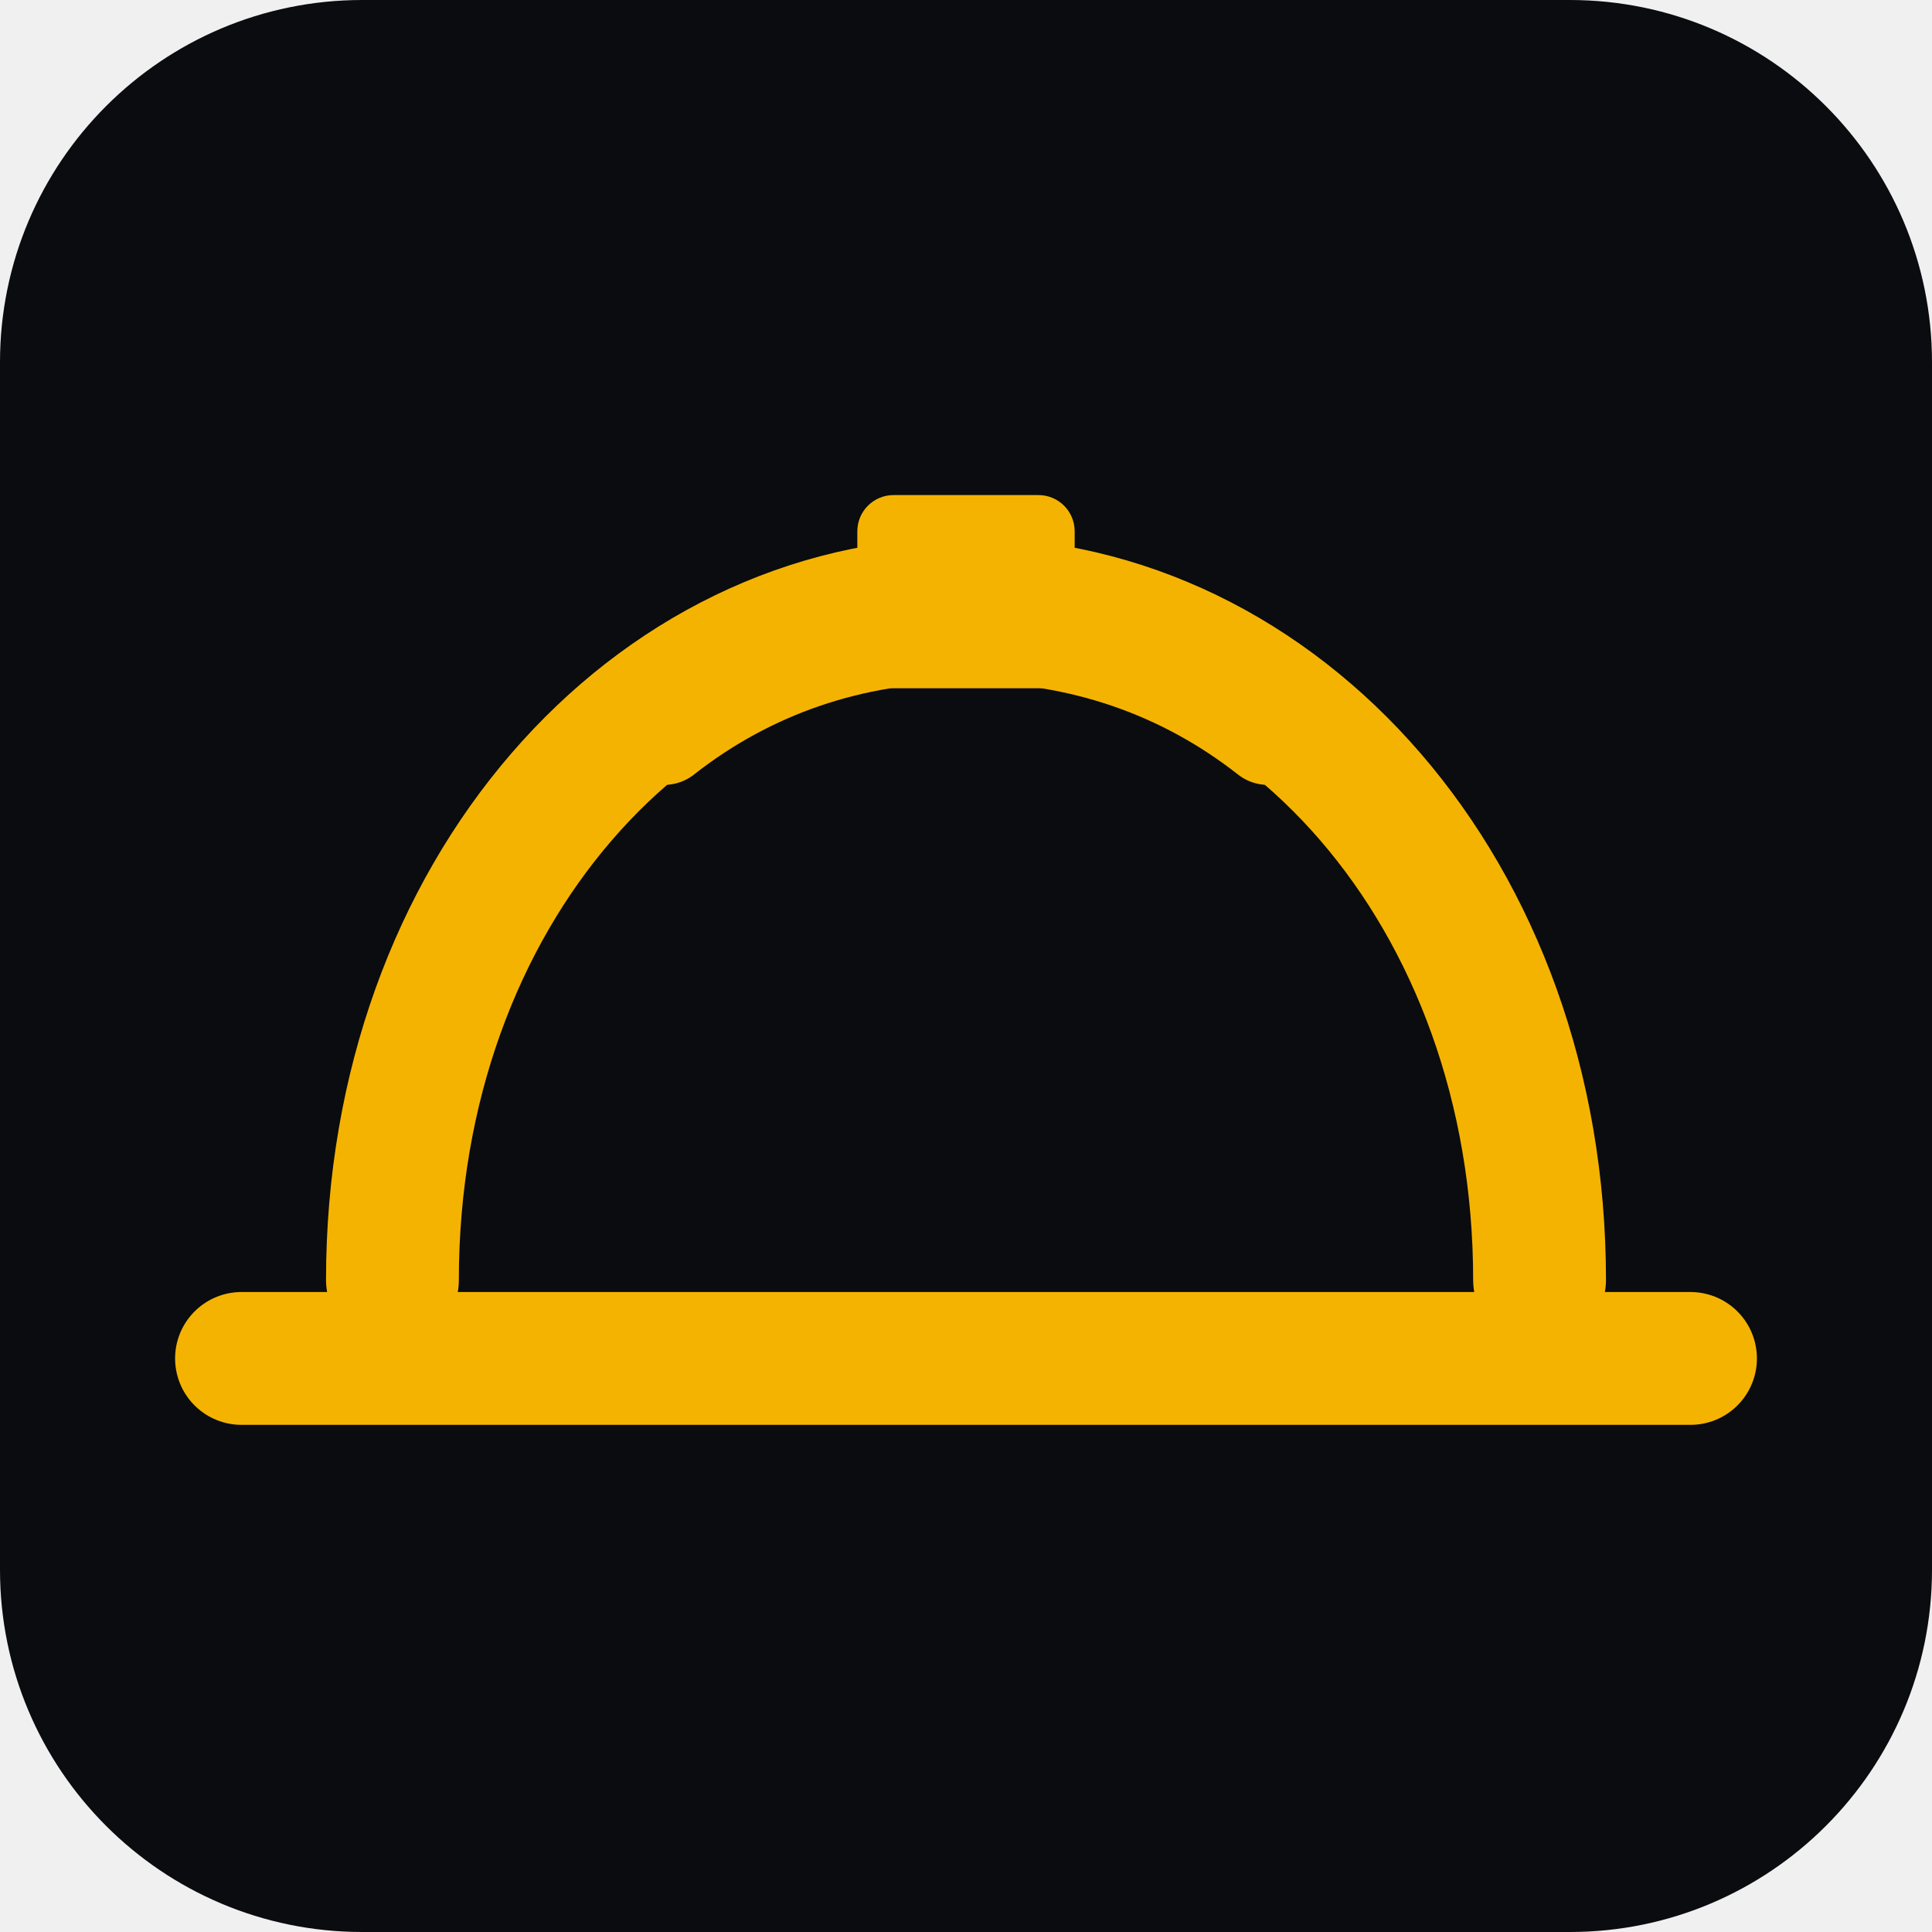
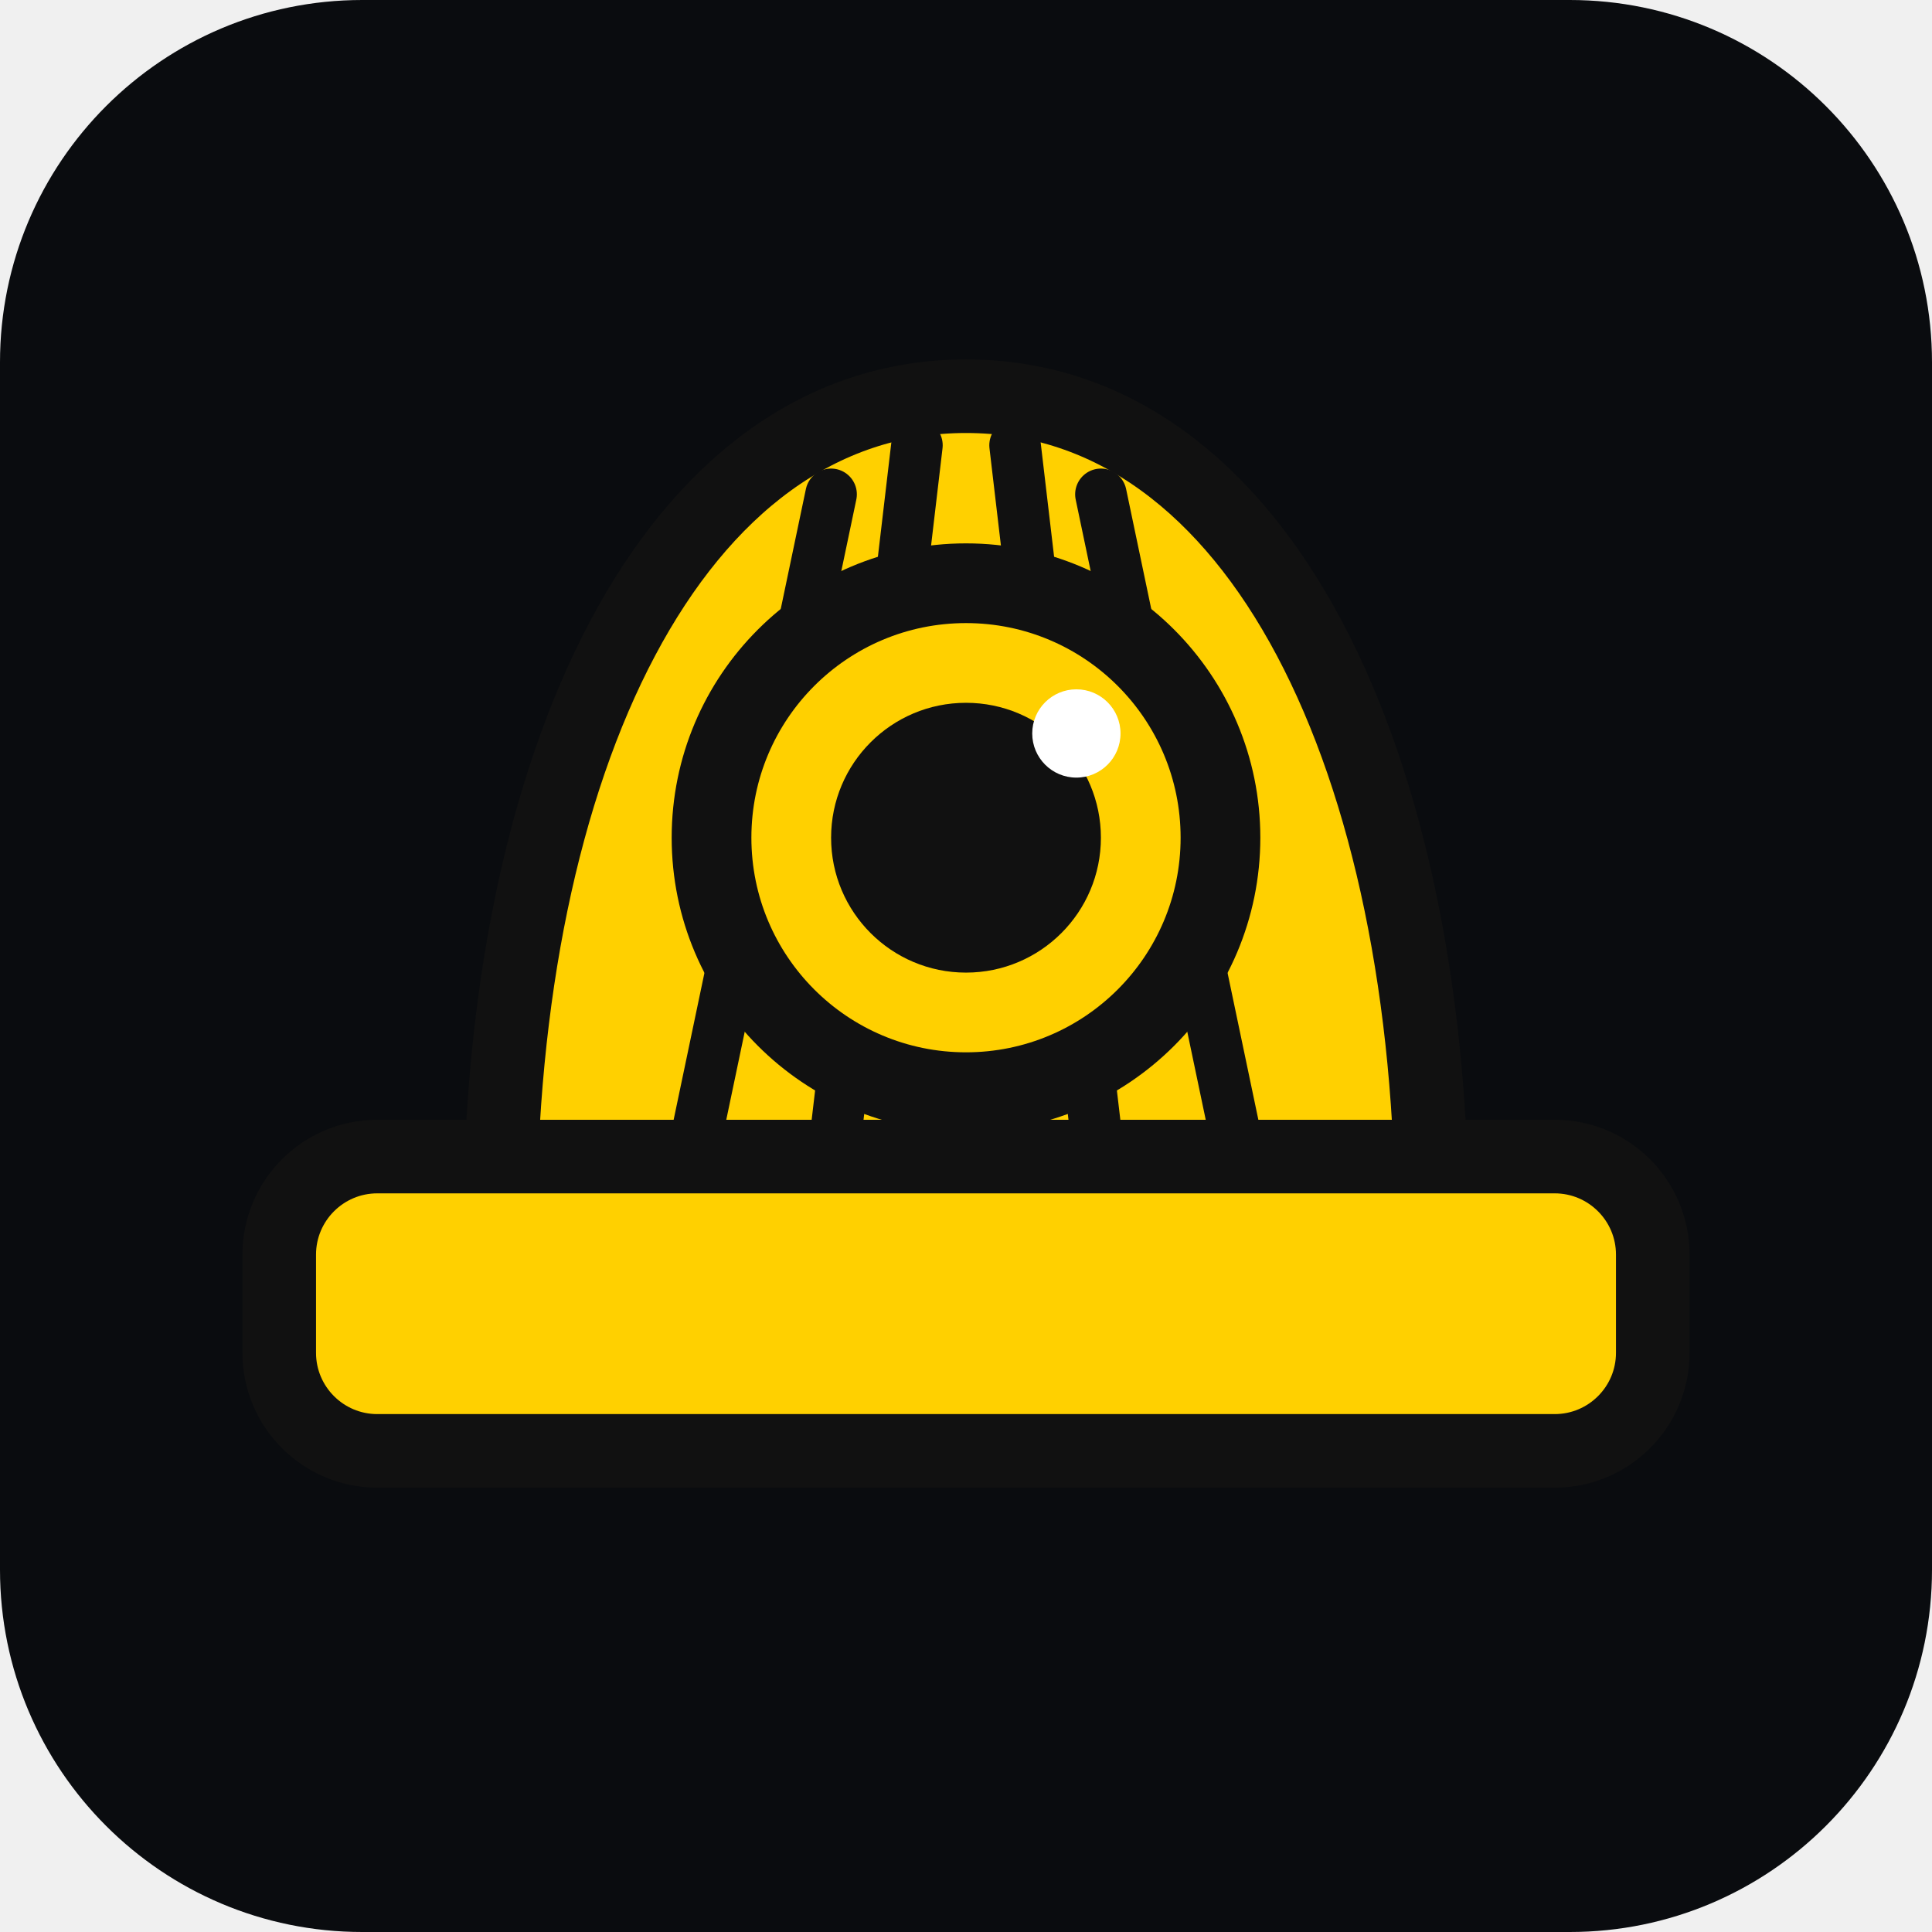
<svg xmlns="http://www.w3.org/2000/svg" viewBox="0 0 32 32" fill="none">
  <rect width="32" height="32" rx="6" fill="#0a0c0f" />
-   <path d="M4 22.5h24" stroke="#f5b301" stroke-width="2.2" stroke-linecap="round" />
-   <path d="M6.5 21.2c0-6.4 4.3-11.2 9.5-11.2s9.5 4.8 9.5 11.2" stroke="#f5b301" stroke-width="2.2" stroke-linecap="round" />
-   <path d="M11 12.2c1.4-1.1 3.1-1.7 5-1.7s3.6.6 5 1.7" stroke="#f5b301" stroke-width="1.6" stroke-linecap="round" />
-   <rect x="14.2" y="8.2" width="3.6" height="3.2" rx="0.6" fill="#f5b301" />
+   <svg x="3" y="2.5" width="26" height="26" viewBox="0 0 128 128">
+     <defs>
+       <clipPath id="casco-dome-favicon">
+         <path d="M26 88C26 50 40 20 64 20s38 30 38 68Z" />
+       </clipPath>
+     </defs>
+     <path d="M26 88C26 50 40 20 64 20s38 30 38 68Z" fill="#FFD000" stroke="#111" stroke-width="6" stroke-linejoin="round" />
+     <g clip-path="url(#casco-dome-favicon)" stroke="#111" stroke-width="4.2" stroke-linecap="round">
+       <path d="M40 90L53 28" />
+       <path d="M52 92L60 24" />
+       <path d="M76 92L68 24" />
+       <path d="M88 90L75 28" />
+     </g>
+     <rect x="8" y="82" width="112" height="24" rx="8" fill="#FFD000" stroke="#111" stroke-width="6" />
+     <circle cx="64" cy="56" r="24" fill="#111" />
+     <circle cx="64" cy="56" r="17.5" fill="#FFD000" />
+     <circle cx="64" cy="56" r="11" fill="#111" />
+     <circle cx="73" cy="47.5" r="3.6" fill="#fff" />
+   </svg>
</svg>
